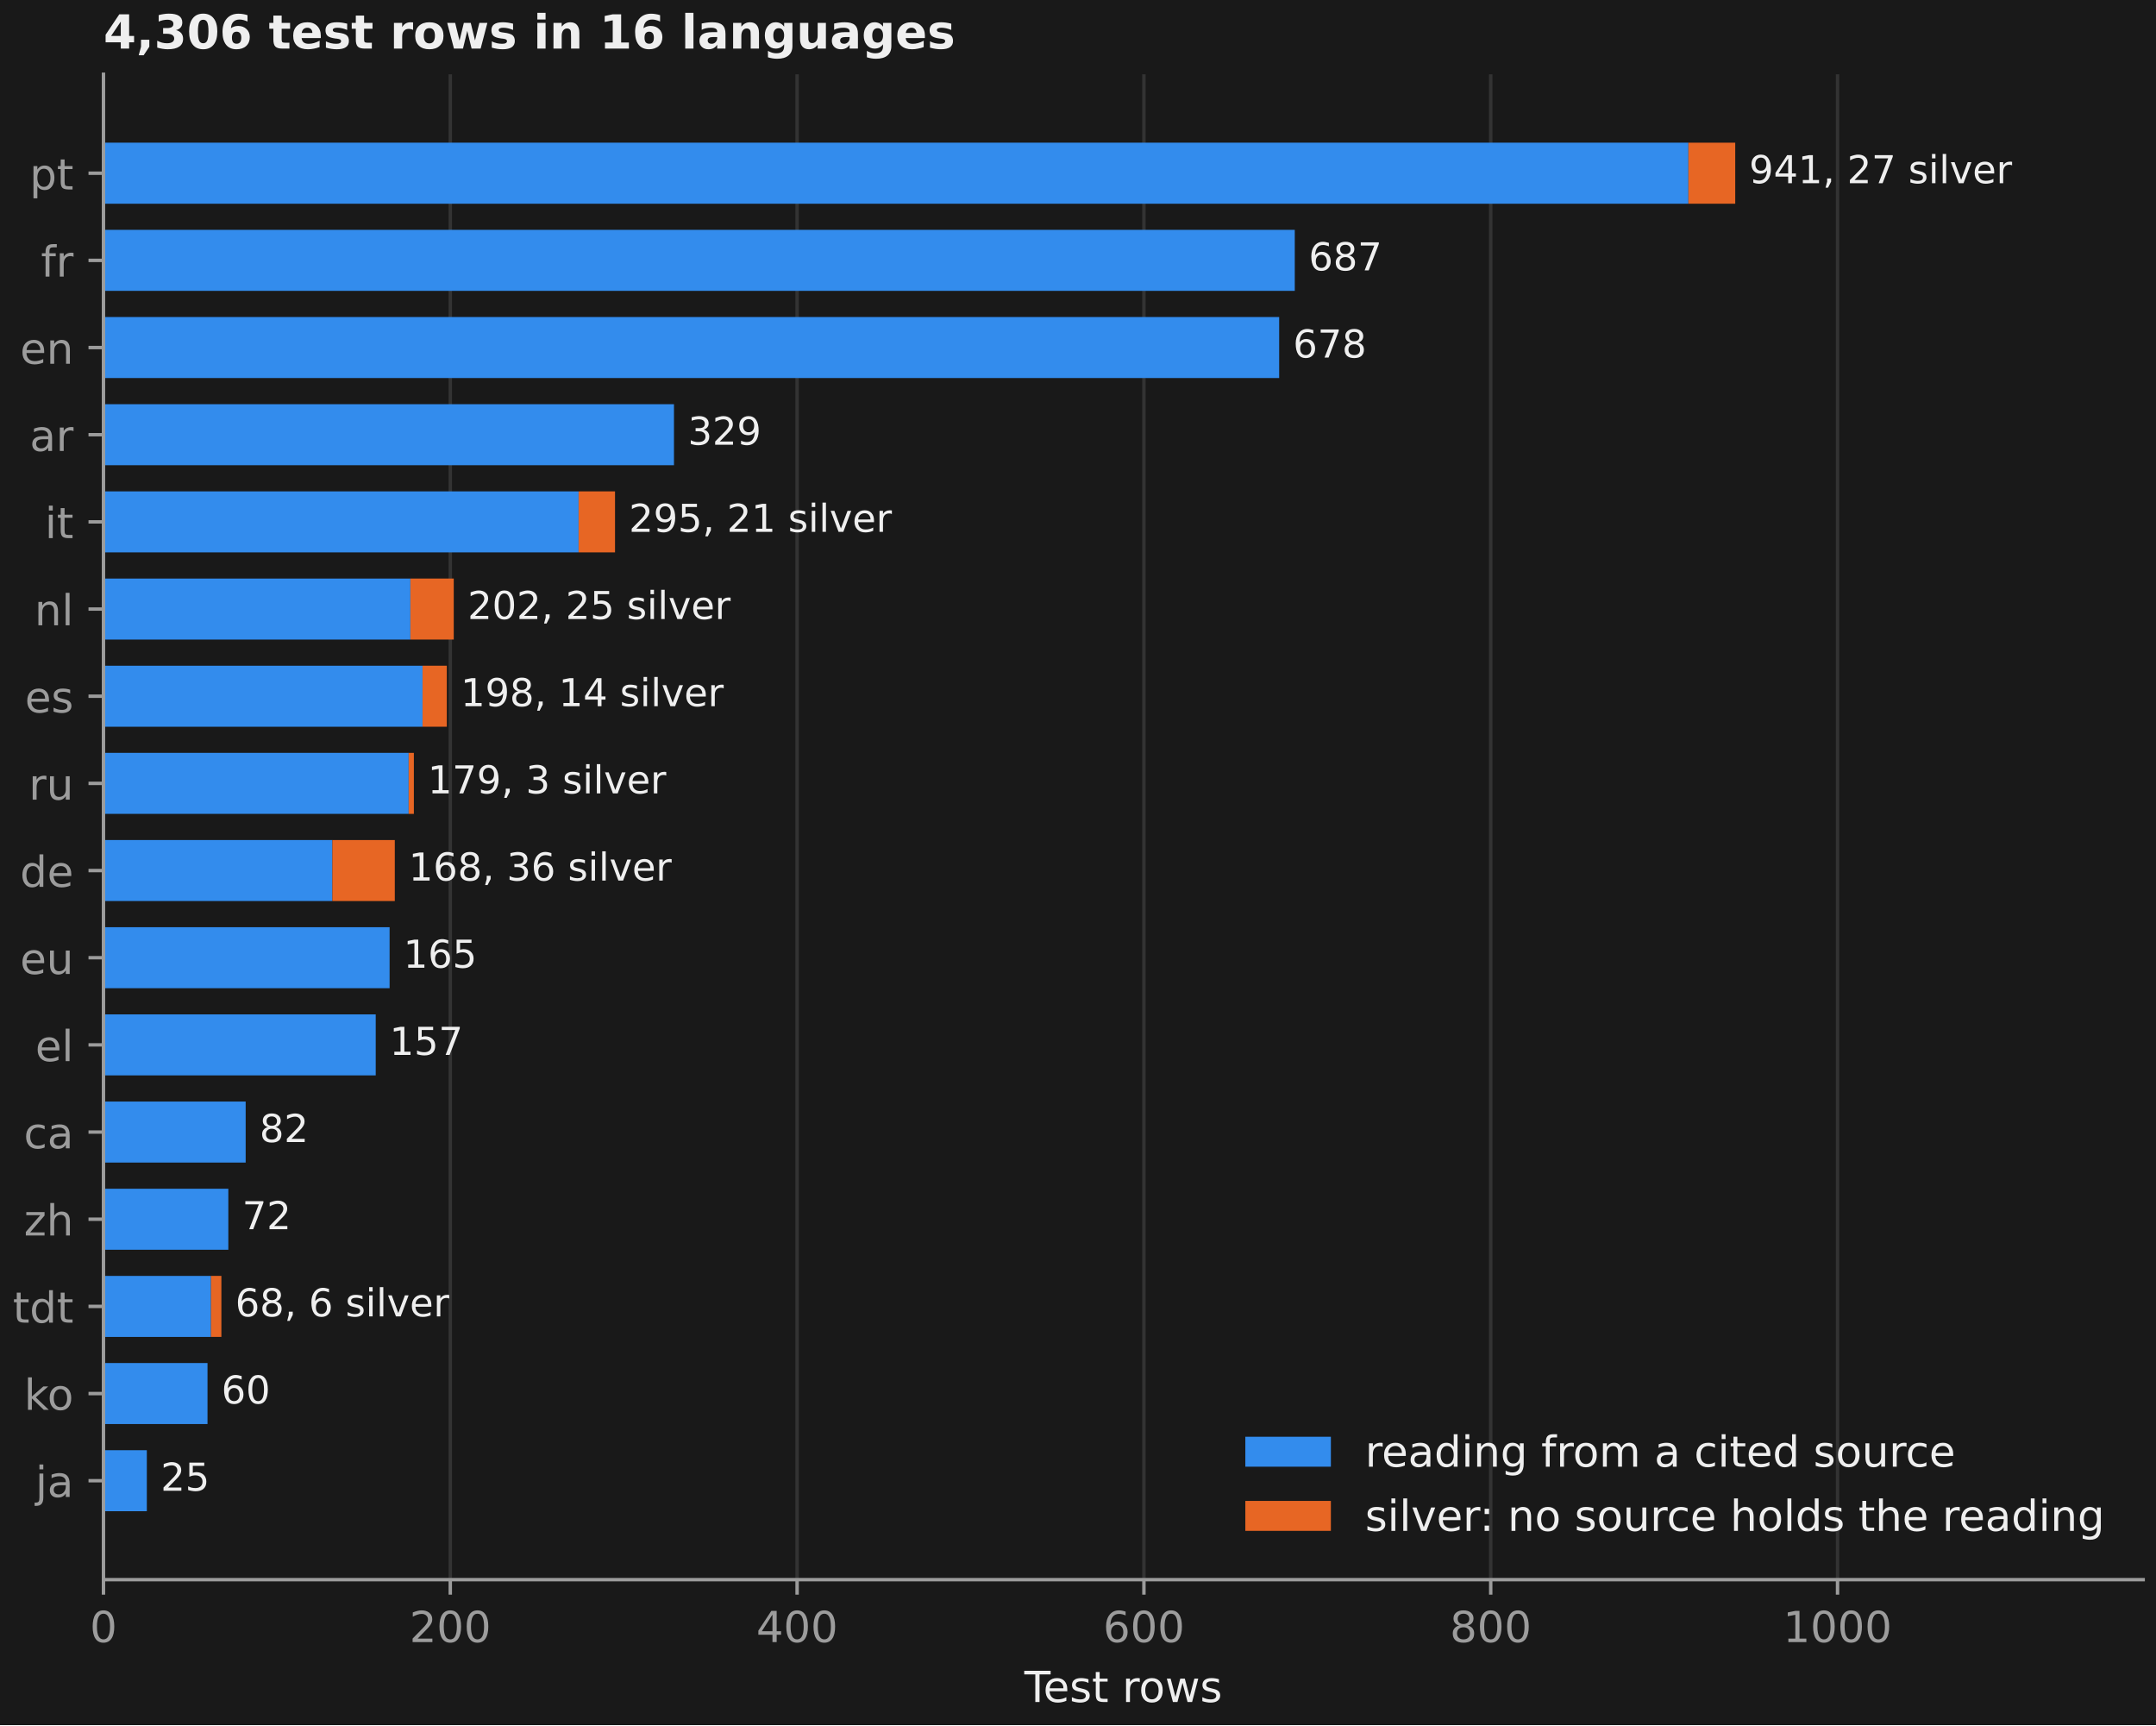
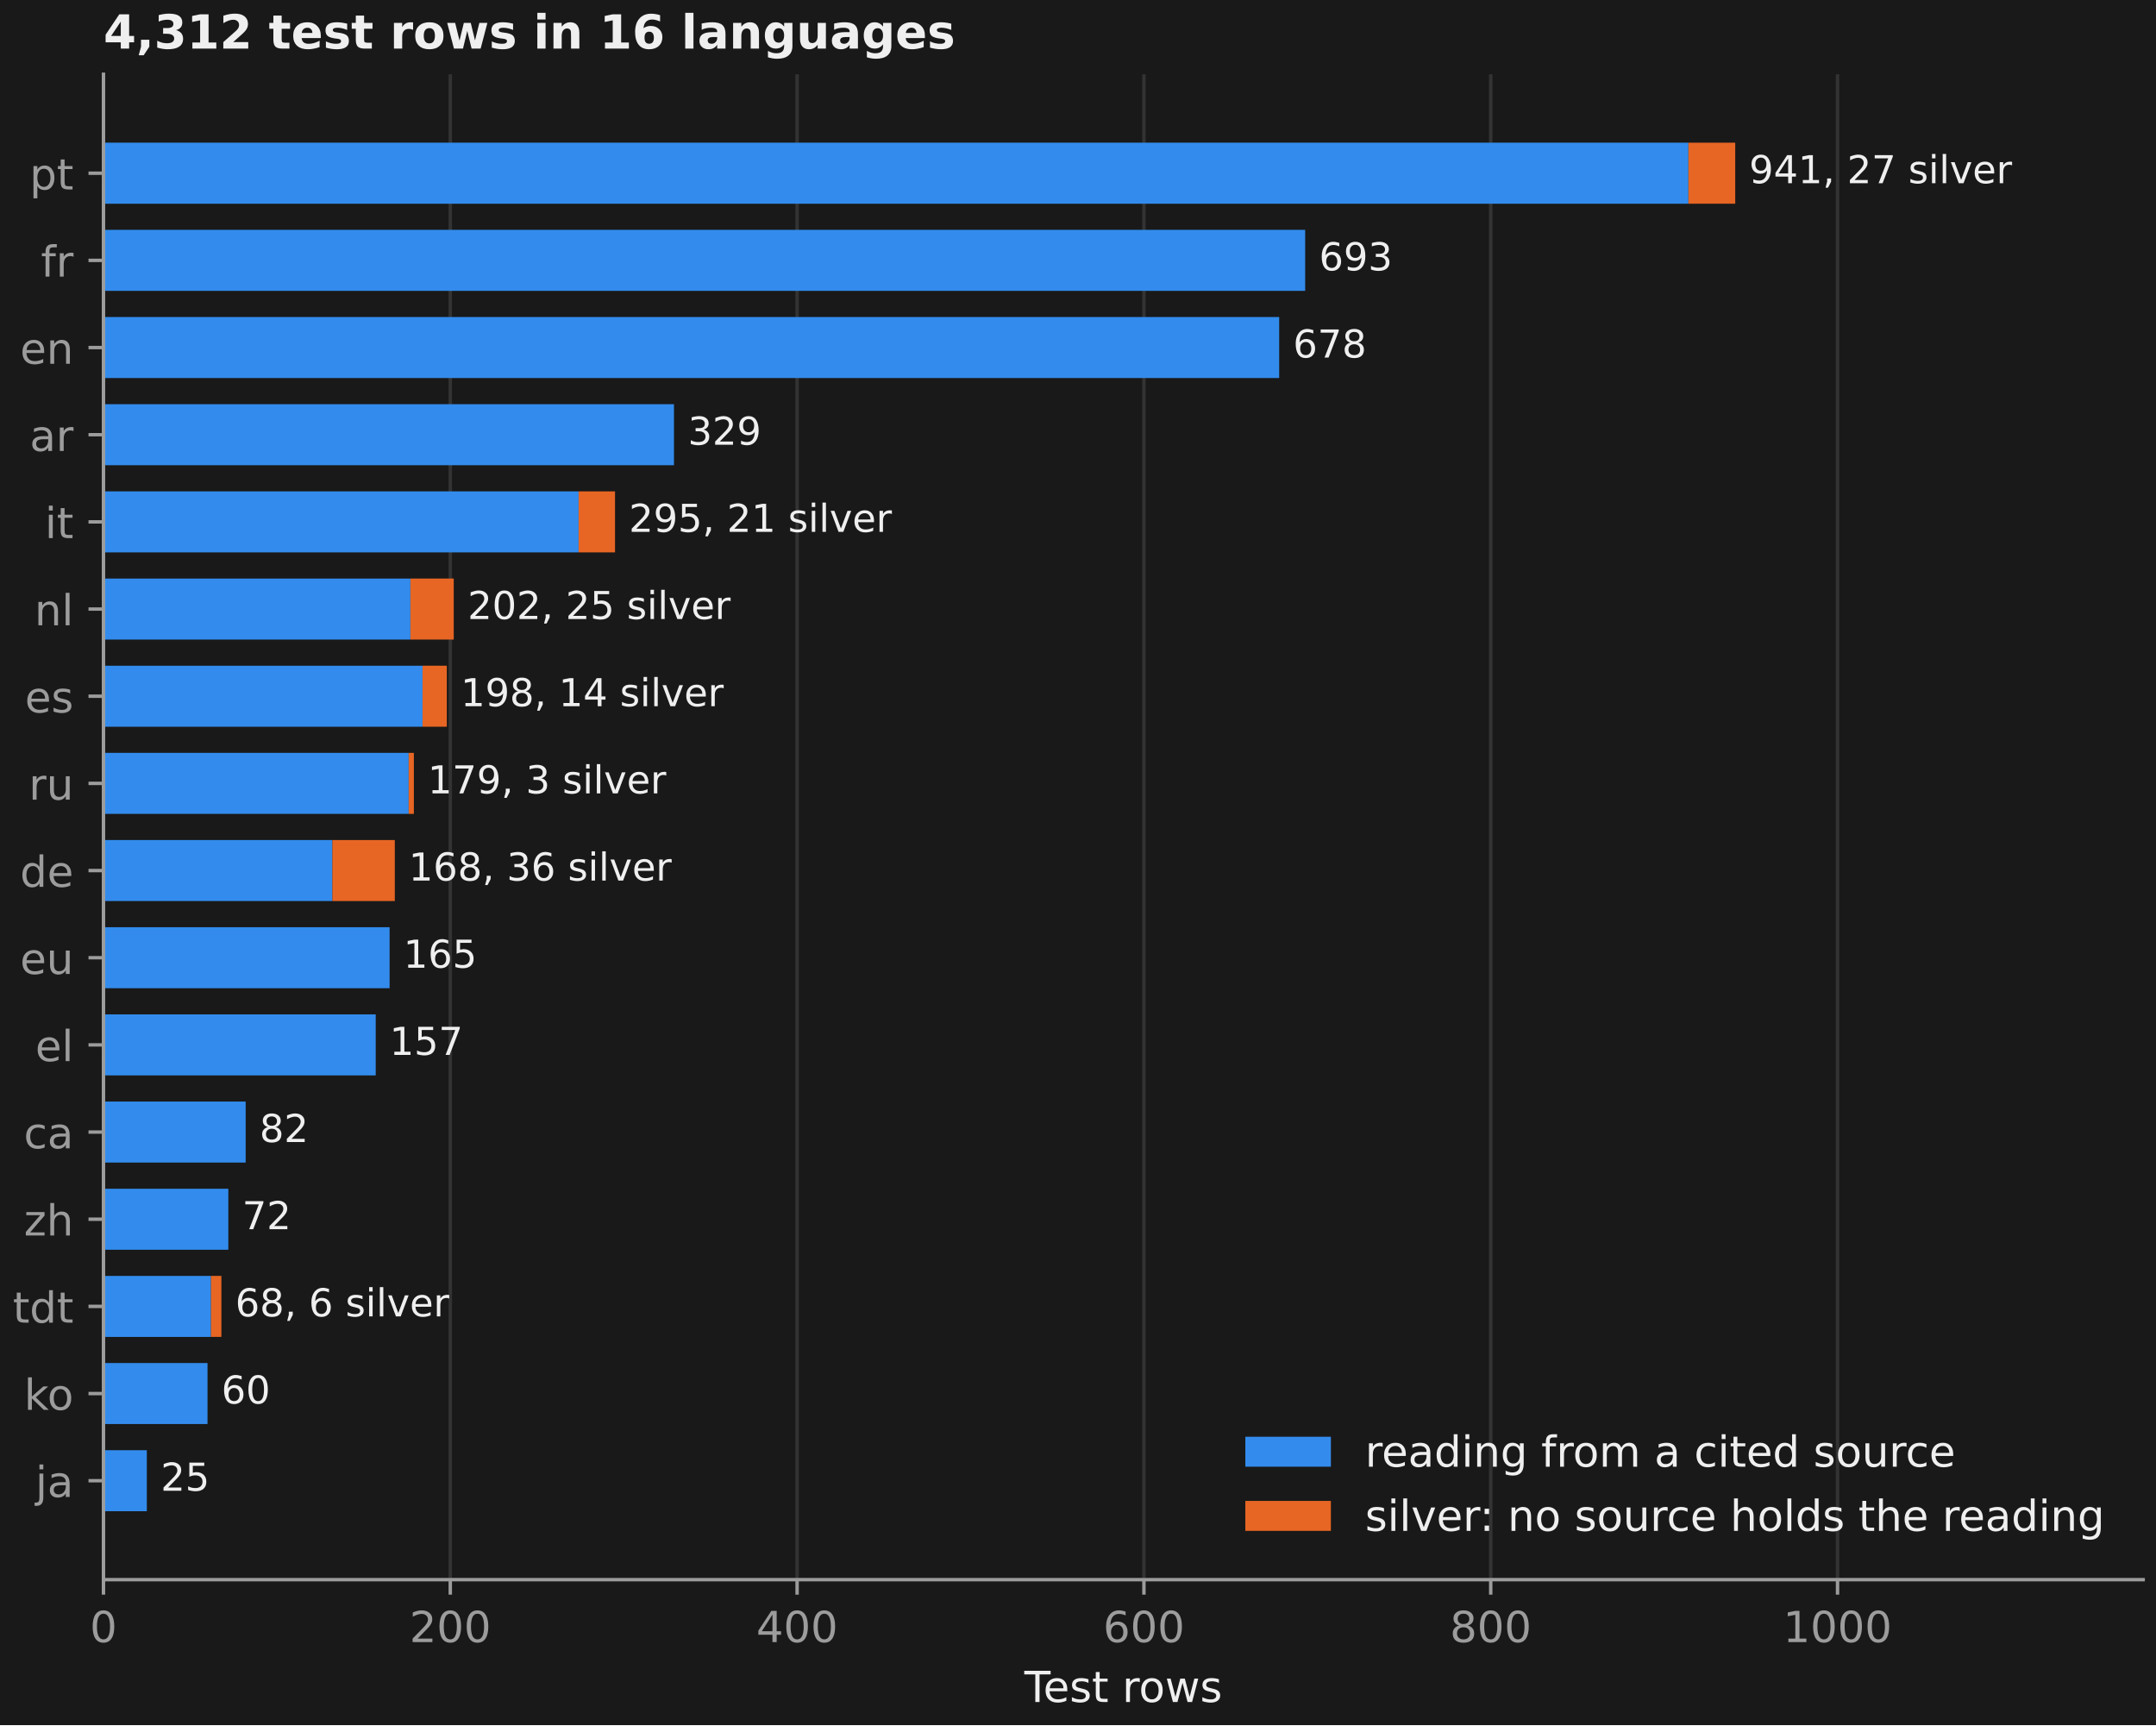
<svg xmlns="http://www.w3.org/2000/svg" xmlns:xlink="http://www.w3.org/1999/xlink" width="504pt" height="403.2pt" viewBox="0 0 504 403.2" version="1.1">
  <defs>
    <style type="text/css">*{stroke-linejoin: round; stroke-linecap: butt}</style>
  </defs>
  <g id="figure_1">
    <g id="patch_1">
      <path d="M 0 403.2  L 504 403.2  L 504 0  L 0 0  z " style="fill: #191919" />
    </g>
    <g id="axes_1">
      <g id="patch_2">
        <path d="M 24.189 369.2  L 501 369.2  L 501 17.359  L 24.189 17.359  z " style="fill: #191919" />
      </g>
      <g id="matplotlib.axis_1">
        <g id="xtick_1">
          <g id="line2d_1">
            <path d="M 24.189 369.2  L 24.189 17.359  " clip-path="url(#paf723ce318)" style="fill: none; stroke: #333333; stroke-width: 0.8; stroke-linecap: square" />
          </g>
          <g id="line2d_2">
            <defs>
              <path id="mc3cc2e16f8" d="M 0 0  L 0 3.5  " style="stroke: #9c9c9c; stroke-width: 0.8" />
            </defs>
            <g>
              <use xlink:href="#mc3cc2e16f8" x="24.189" y="369.2" style="fill: #9c9c9c; stroke: #9c9c9c; stroke-width: 0.8" />
            </g>
          </g>
          <g id="text_1">
            <text style="font-size: 10px; font-family: 'DejaVu Sans', 'Bitstream Vera Sans', 'Computer Modern Sans Serif', 'Lucida Grande', 'Verdana', 'Geneva', 'Lucid', 'Arial', 'Helvetica', 'Avant Garde', sans-serif; text-anchor: middle; fill: #9c9c9c" x="24.189" y="383.797" transform="rotate(-0 24.1893 383.7974)">0</text>
          </g>
        </g>
        <g id="xtick_2">
          <g id="line2d_3">
            <path d="M 105.262 369.2  L 105.262 17.359  " clip-path="url(#paf723ce318)" style="fill: none; stroke: #333333; stroke-width: 0.8; stroke-linecap: square" />
          </g>
          <g id="line2d_4">
            <g>
              <use xlink:href="#mc3cc2e16f8" x="105.262" y="369.2" style="fill: #9c9c9c; stroke: #9c9c9c; stroke-width: 0.8" />
            </g>
          </g>
          <g id="text_2">
            <text style="font-size: 10px; font-family: 'DejaVu Sans', 'Bitstream Vera Sans', 'Computer Modern Sans Serif', 'Lucida Grande', 'Verdana', 'Geneva', 'Lucid', 'Arial', 'Helvetica', 'Avant Garde', sans-serif; text-anchor: middle; fill: #9c9c9c" x="105.262" y="383.797" transform="rotate(-0 105.2623 383.7974)">200</text>
          </g>
        </g>
        <g id="xtick_3">
          <g id="line2d_5">
            <path d="M 186.335 369.2  L 186.335 17.359  " clip-path="url(#paf723ce318)" style="fill: none; stroke: #333333; stroke-width: 0.8; stroke-linecap: square" />
          </g>
          <g id="line2d_6">
            <g>
              <use xlink:href="#mc3cc2e16f8" x="186.335" y="369.2" style="fill: #9c9c9c; stroke: #9c9c9c; stroke-width: 0.8" />
            </g>
          </g>
          <g id="text_3">
            <text style="font-size: 10px; font-family: 'DejaVu Sans', 'Bitstream Vera Sans', 'Computer Modern Sans Serif', 'Lucida Grande', 'Verdana', 'Geneva', 'Lucid', 'Arial', 'Helvetica', 'Avant Garde', sans-serif; text-anchor: middle; fill: #9c9c9c" x="186.335" y="383.797" transform="rotate(-0 186.3353 383.7974)">400</text>
          </g>
        </g>
        <g id="xtick_4">
          <g id="line2d_7">
            <path d="M 267.408 369.2  L 267.408 17.359  " clip-path="url(#paf723ce318)" style="fill: none; stroke: #333333; stroke-width: 0.8; stroke-linecap: square" />
          </g>
          <g id="line2d_8">
            <g>
              <use xlink:href="#mc3cc2e16f8" x="267.408" y="369.2" style="fill: #9c9c9c; stroke: #9c9c9c; stroke-width: 0.8" />
            </g>
          </g>
          <g id="text_4">
            <text style="font-size: 10px; font-family: 'DejaVu Sans', 'Bitstream Vera Sans', 'Computer Modern Sans Serif', 'Lucida Grande', 'Verdana', 'Geneva', 'Lucid', 'Arial', 'Helvetica', 'Avant Garde', sans-serif; text-anchor: middle; fill: #9c9c9c" x="267.408" y="383.797" transform="rotate(-0 267.4082 383.7974)">600</text>
          </g>
        </g>
        <g id="xtick_5">
          <g id="line2d_9">
            <path d="M 348.481 369.2  L 348.481 17.359  " clip-path="url(#paf723ce318)" style="fill: none; stroke: #333333; stroke-width: 0.8; stroke-linecap: square" />
          </g>
          <g id="line2d_10">
            <g>
              <use xlink:href="#mc3cc2e16f8" x="348.481" y="369.2" style="fill: #9c9c9c; stroke: #9c9c9c; stroke-width: 0.8" />
            </g>
          </g>
          <g id="text_5">
            <text style="font-size: 10px; font-family: 'DejaVu Sans', 'Bitstream Vera Sans', 'Computer Modern Sans Serif', 'Lucida Grande', 'Verdana', 'Geneva', 'Lucid', 'Arial', 'Helvetica', 'Avant Garde', sans-serif; text-anchor: middle; fill: #9c9c9c" x="348.481" y="383.797" transform="rotate(-0 348.4812 383.7974)">800</text>
          </g>
        </g>
        <g id="xtick_6">
          <g id="line2d_11">
            <path d="M 429.554 369.2  L 429.554 17.359  " clip-path="url(#paf723ce318)" style="fill: none; stroke: #333333; stroke-width: 0.8; stroke-linecap: square" />
          </g>
          <g id="line2d_12">
            <g>
              <use xlink:href="#mc3cc2e16f8" x="429.554" y="369.2" style="fill: #9c9c9c; stroke: #9c9c9c; stroke-width: 0.8" />
            </g>
          </g>
          <g id="text_6">
            <text style="font-size: 10px; font-family: 'DejaVu Sans', 'Bitstream Vera Sans', 'Computer Modern Sans Serif', 'Lucida Grande', 'Verdana', 'Geneva', 'Lucid', 'Arial', 'Helvetica', 'Avant Garde', sans-serif; text-anchor: middle; fill: #9c9c9c" x="429.554" y="383.797" transform="rotate(-0 429.5542 383.7974)">1000</text>
          </g>
        </g>
        <g id="text_7">
          <text style="font-size: 10px; font-family: 'DejaVu Sans', 'Bitstream Vera Sans', 'Computer Modern Sans Serif', 'Lucida Grande', 'Verdana', 'Geneva', 'Lucid', 'Arial', 'Helvetica', 'Avant Garde', sans-serif; text-anchor: middle; fill: #efefef" x="262.595" y="397.797" transform="rotate(-0 262.5945 397.7974)">Test rows</text>
        </g>
      </g>
      <g id="matplotlib.axis_2">
        <g id="ytick_1">
          <g id="line2d_13">
            <defs>
              <path id="m61c7a5ba7b" d="M 0 0  L -3.5 0  " style="stroke: #9c9c9c; stroke-width: 0.8" />
            </defs>
            <g>
              <use xlink:href="#m61c7a5ba7b" x="24.189" y="346.076" style="fill: #9c9c9c; stroke: #9c9c9c; stroke-width: 0.8" />
            </g>
          </g>
          <g id="text_8">
            <text style="font-size: 10px; font-family: 'DejaVu Sans', 'Bitstream Vera Sans', 'Computer Modern Sans Serif', 'Lucida Grande', 'Verdana', 'Geneva', 'Lucid', 'Arial', 'Helvetica', 'Avant Garde', sans-serif; text-anchor: end; fill: #9c9c9c" x="17.189" y="349.876" transform="rotate(-0 17.1893 349.8757)">ja</text>
          </g>
        </g>
        <g id="ytick_2">
          <g id="line2d_14">
            <g>
              <use xlink:href="#m61c7a5ba7b" x="24.189" y="325.703" style="fill: #9c9c9c; stroke: #9c9c9c; stroke-width: 0.8" />
            </g>
          </g>
          <g id="text_9">
            <text style="font-size: 10px; font-family: 'DejaVu Sans', 'Bitstream Vera Sans', 'Computer Modern Sans Serif', 'Lucida Grande', 'Verdana', 'Geneva', 'Lucid', 'Arial', 'Helvetica', 'Avant Garde', sans-serif; text-anchor: end; fill: #9c9c9c" x="17.189" y="329.503" transform="rotate(-0 17.1893 329.5027)">ko</text>
          </g>
        </g>
        <g id="ytick_3">
          <g id="line2d_15">
            <g>
              <use xlink:href="#m61c7a5ba7b" x="24.189" y="305.33" style="fill: #9c9c9c; stroke: #9c9c9c; stroke-width: 0.8" />
            </g>
          </g>
          <g id="text_10">
            <text style="font-size: 10px; font-family: 'DejaVu Sans', 'Bitstream Vera Sans', 'Computer Modern Sans Serif', 'Lucida Grande', 'Verdana', 'Geneva', 'Lucid', 'Arial', 'Helvetica', 'Avant Garde', sans-serif; text-anchor: end; fill: #9c9c9c" x="17.189" y="309.13" transform="rotate(-0 17.1893 309.1297)">tdt</text>
          </g>
        </g>
        <g id="ytick_4">
          <g id="line2d_16">
            <g>
              <use xlink:href="#m61c7a5ba7b" x="24.189" y="284.958" style="fill: #9c9c9c; stroke: #9c9c9c; stroke-width: 0.8" />
            </g>
          </g>
          <g id="text_11">
            <text style="font-size: 10px; font-family: 'DejaVu Sans', 'Bitstream Vera Sans', 'Computer Modern Sans Serif', 'Lucida Grande', 'Verdana', 'Geneva', 'Lucid', 'Arial', 'Helvetica', 'Avant Garde', sans-serif; text-anchor: end; fill: #9c9c9c" x="17.189" y="288.757" transform="rotate(-0 17.1893 288.7567)">zh</text>
          </g>
        </g>
        <g id="ytick_5">
          <g id="line2d_17">
            <g>
              <use xlink:href="#m61c7a5ba7b" x="24.189" y="264.585" style="fill: #9c9c9c; stroke: #9c9c9c; stroke-width: 0.8" />
            </g>
          </g>
          <g id="text_12">
            <text style="font-size: 10px; font-family: 'DejaVu Sans', 'Bitstream Vera Sans', 'Computer Modern Sans Serif', 'Lucida Grande', 'Verdana', 'Geneva', 'Lucid', 'Arial', 'Helvetica', 'Avant Garde', sans-serif; text-anchor: end; fill: #9c9c9c" x="17.189" y="268.383" transform="rotate(-0 17.1893 268.3834)">ca</text>
          </g>
        </g>
        <g id="ytick_6">
          <g id="line2d_18">
            <g>
              <use xlink:href="#m61c7a5ba7b" x="24.189" y="244.212" style="fill: #9c9c9c; stroke: #9c9c9c; stroke-width: 0.8" />
            </g>
          </g>
          <g id="text_13">
            <text style="font-size: 10px; font-family: 'DejaVu Sans', 'Bitstream Vera Sans', 'Computer Modern Sans Serif', 'Lucida Grande', 'Verdana', 'Geneva', 'Lucid', 'Arial', 'Helvetica', 'Avant Garde', sans-serif; text-anchor: end; fill: #9c9c9c" x="17.189" y="248.011" transform="rotate(-0 17.1893 248.0108)">el</text>
          </g>
        </g>
        <g id="ytick_7">
          <g id="line2d_19">
            <g>
              <use xlink:href="#m61c7a5ba7b" x="24.189" y="223.839" style="fill: #9c9c9c; stroke: #9c9c9c; stroke-width: 0.8" />
            </g>
          </g>
          <g id="text_14">
            <text style="font-size: 10px; font-family: 'DejaVu Sans', 'Bitstream Vera Sans', 'Computer Modern Sans Serif', 'Lucida Grande', 'Verdana', 'Geneva', 'Lucid', 'Arial', 'Helvetica', 'Avant Garde', sans-serif; text-anchor: end; fill: #9c9c9c" x="17.189" y="227.637" transform="rotate(-0 17.1893 227.6374)">eu</text>
          </g>
        </g>
        <g id="ytick_8">
          <g id="line2d_20">
            <g>
              <use xlink:href="#m61c7a5ba7b" x="24.189" y="203.466" style="fill: #9c9c9c; stroke: #9c9c9c; stroke-width: 0.8" />
            </g>
          </g>
          <g id="text_15">
            <text style="font-size: 10px; font-family: 'DejaVu Sans', 'Bitstream Vera Sans', 'Computer Modern Sans Serif', 'Lucida Grande', 'Verdana', 'Geneva', 'Lucid', 'Arial', 'Helvetica', 'Avant Garde', sans-serif; text-anchor: end; fill: #9c9c9c" x="17.189" y="207.265" transform="rotate(-0 17.1893 207.2648)">de</text>
          </g>
        </g>
        <g id="ytick_9">
          <g id="line2d_21">
            <g>
              <use xlink:href="#m61c7a5ba7b" x="24.189" y="183.093" style="fill: #9c9c9c; stroke: #9c9c9c; stroke-width: 0.8" />
            </g>
          </g>
          <g id="text_16">
            <text style="font-size: 10px; font-family: 'DejaVu Sans', 'Bitstream Vera Sans', 'Computer Modern Sans Serif', 'Lucida Grande', 'Verdana', 'Geneva', 'Lucid', 'Arial', 'Helvetica', 'Avant Garde', sans-serif; text-anchor: end; fill: #9c9c9c" x="17.189" y="186.891" transform="rotate(-0 17.1893 186.8915)">ru</text>
          </g>
        </g>
        <g id="ytick_10">
          <g id="line2d_22">
            <g>
              <use xlink:href="#m61c7a5ba7b" x="24.189" y="162.72" style="fill: #9c9c9c; stroke: #9c9c9c; stroke-width: 0.8" />
            </g>
          </g>
          <g id="text_17">
            <text style="font-size: 10px; font-family: 'DejaVu Sans', 'Bitstream Vera Sans', 'Computer Modern Sans Serif', 'Lucida Grande', 'Verdana', 'Geneva', 'Lucid', 'Arial', 'Helvetica', 'Avant Garde', sans-serif; text-anchor: end; fill: #9c9c9c" x="17.189" y="166.519" transform="rotate(-0 17.1893 166.5185)">es</text>
          </g>
        </g>
        <g id="ytick_11">
          <g id="line2d_23">
            <g>
              <use xlink:href="#m61c7a5ba7b" x="24.189" y="142.347" style="fill: #9c9c9c; stroke: #9c9c9c; stroke-width: 0.8" />
            </g>
          </g>
          <g id="text_18">
            <text style="font-size: 10px; font-family: 'DejaVu Sans', 'Bitstream Vera Sans', 'Computer Modern Sans Serif', 'Lucida Grande', 'Verdana', 'Geneva', 'Lucid', 'Arial', 'Helvetica', 'Avant Garde', sans-serif; text-anchor: end; fill: #9c9c9c" x="17.189" y="146.146" transform="rotate(-0 17.1893 146.1459)">nl</text>
          </g>
        </g>
        <g id="ytick_12">
          <g id="line2d_24">
            <g>
              <use xlink:href="#m61c7a5ba7b" x="24.189" y="121.974" style="fill: #9c9c9c; stroke: #9c9c9c; stroke-width: 0.8" />
            </g>
          </g>
          <g id="text_19">
            <text style="font-size: 10px; font-family: 'DejaVu Sans', 'Bitstream Vera Sans', 'Computer Modern Sans Serif', 'Lucida Grande', 'Verdana', 'Geneva', 'Lucid', 'Arial', 'Helvetica', 'Avant Garde', sans-serif; text-anchor: end; fill: #9c9c9c" x="17.189" y="125.773" transform="rotate(-0 17.1893 125.773)">it</text>
          </g>
        </g>
        <g id="ytick_13">
          <g id="line2d_25">
            <g>
              <use xlink:href="#m61c7a5ba7b" x="24.189" y="101.601" style="fill: #9c9c9c; stroke: #9c9c9c; stroke-width: 0.8" />
            </g>
          </g>
          <g id="text_20">
            <text style="font-size: 10px; font-family: 'DejaVu Sans', 'Bitstream Vera Sans', 'Computer Modern Sans Serif', 'Lucida Grande', 'Verdana', 'Geneva', 'Lucid', 'Arial', 'Helvetica', 'Avant Garde', sans-serif; text-anchor: end; fill: #9c9c9c" x="17.189" y="105.4" transform="rotate(-0 17.1893 105.3996)">ar</text>
          </g>
        </g>
        <g id="ytick_14">
          <g id="line2d_26">
            <g>
              <use xlink:href="#m61c7a5ba7b" x="24.189" y="81.228" style="fill: #9c9c9c; stroke: #9c9c9c; stroke-width: 0.8" />
            </g>
          </g>
          <g id="text_21">
            <text style="font-size: 10px; font-family: 'DejaVu Sans', 'Bitstream Vera Sans', 'Computer Modern Sans Serif', 'Lucida Grande', 'Verdana', 'Geneva', 'Lucid', 'Arial', 'Helvetica', 'Avant Garde', sans-serif; text-anchor: end; fill: #9c9c9c" x="17.189" y="85.027" transform="rotate(-0 17.1893 85.02662)">en</text>
          </g>
        </g>
        <g id="ytick_15">
          <g id="line2d_27">
            <g>
              <use xlink:href="#m61c7a5ba7b" x="24.189" y="60.855" style="fill: #9c9c9c; stroke: #9c9c9c; stroke-width: 0.8" />
            </g>
          </g>
          <g id="text_22">
            <text style="font-size: 10px; font-family: 'DejaVu Sans', 'Bitstream Vera Sans', 'Computer Modern Sans Serif', 'Lucida Grande', 'Verdana', 'Geneva', 'Lucid', 'Arial', 'Helvetica', 'Avant Garde', sans-serif; text-anchor: end; fill: #9c9c9c" x="17.189" y="64.654" transform="rotate(-0 17.1893 64.65404)">fr</text>
          </g>
        </g>
        <g id="ytick_16">
          <g id="line2d_28">
            <g>
              <use xlink:href="#m61c7a5ba7b" x="24.189" y="40.482" style="fill: #9c9c9c; stroke: #9c9c9c; stroke-width: 0.8" />
            </g>
          </g>
          <g id="text_23">
            <text style="font-size: 10px; font-family: 'DejaVu Sans', 'Bitstream Vera Sans', 'Computer Modern Sans Serif', 'Lucida Grande', 'Verdana', 'Geneva', 'Lucid', 'Arial', 'Helvetica', 'Avant Garde', sans-serif; text-anchor: end; fill: #9c9c9c" x="17.189" y="44.281" transform="rotate(-0 17.1893 44.28067)">pt</text>
          </g>
        </g>
      </g>
      <g id="patch_3">
        <path d="M 24.189 353.207  L 34.323 353.207  L 34.323 338.946  L 24.189 338.946  z " clip-path="url(#paf723ce318)" style="fill: #338ced" />
      </g>
      <g id="patch_4">
        <path d="M 24.189 332.834  L 48.511 332.834  L 48.511 318.573  L 24.189 318.573  z " clip-path="url(#paf723ce318)" style="fill: #338ced" />
      </g>
      <g id="patch_5">
        <path d="M 24.189 312.461  L 49.322 312.461  L 49.322 298.2  L 24.189 298.2  z " clip-path="url(#paf723ce318)" style="fill: #338ced" />
      </g>
      <g id="patch_6">
        <path d="M 24.189 292.088  L 53.376 292.088  L 53.376 277.827  L 24.189 277.827  z " clip-path="url(#paf723ce318)" style="fill: #338ced" />
      </g>
      <g id="patch_7">
        <path d="M 24.189 271.715  L 57.429 271.715  L 57.429 257.454  L 24.189 257.454  z " clip-path="url(#paf723ce318)" style="fill: #338ced" />
      </g>
      <g id="patch_8">
        <path d="M 24.189 251.342  L 87.832 251.342  L 87.832 237.081  L 24.189 237.081  z " clip-path="url(#paf723ce318)" style="fill: #338ced" />
      </g>
      <g id="patch_9">
        <path d="M 24.189 230.969  L 91.075 230.969  L 91.075 216.708  L 24.189 216.708  z " clip-path="url(#paf723ce318)" style="fill: #338ced" />
      </g>
      <g id="patch_10">
        <path d="M 24.189 210.596  L 77.697 210.596  L 77.697 196.335  L 24.189 196.335  z " clip-path="url(#paf723ce318)" style="fill: #338ced" />
      </g>
      <g id="patch_11">
        <path d="M 24.189 190.223  L 95.534 190.223  L 95.534 175.962  L 24.189 175.962  z " clip-path="url(#paf723ce318)" style="fill: #338ced" />
      </g>
      <g id="patch_12">
        <path d="M 24.189 169.85  L 98.776 169.85  L 98.776 155.589  L 24.189 155.589  z " clip-path="url(#paf723ce318)" style="fill: #338ced" />
      </g>
      <g id="patch_13">
        <path d="M 24.189 149.477  L 95.939 149.477  L 95.939 135.216  L 24.189 135.216  z " clip-path="url(#paf723ce318)" style="fill: #338ced" />
      </g>
      <g id="patch_14">
        <path d="M 24.189 129.104  L 135.259 129.104  L 135.259 114.843  L 24.189 114.843  z " clip-path="url(#paf723ce318)" style="fill: #338ced" />
      </g>
      <g id="patch_15">
        <path d="M 24.189 108.731  L 157.554 108.731  L 157.554 94.47  L 24.189 94.47  z " clip-path="url(#paf723ce318)" style="fill: #338ced" />
      </g>
      <g id="patch_16">
        <path d="M 24.189 88.358  L 299.027 88.358  L 299.027 74.097  L 24.189 74.097  z " clip-path="url(#paf723ce318)" style="fill: #338ced" />
      </g>
      <g id="patch_17">
-         <path d="M 24.189 67.985  L 302.675 67.985  L 302.675 53.724  L 24.189 53.724  z " clip-path="url(#paf723ce318)" style="fill: #338ced" />
+         <path d="M 24.189 67.985  L 305.107 67.985  L 305.107 53.724  L 24.189 53.724  z " clip-path="url(#paf723ce318)" style="fill: #338ced" />
      </g>
      <g id="patch_18">
        <path d="M 24.189 47.612  L 394.693 47.612  L 394.693 33.351  L 24.189 33.351  z " clip-path="url(#paf723ce318)" style="fill: #338ced" />
      </g>
      <g id="patch_19">
        <path d="M 34.323 353.207  L 34.323 353.207  L 34.323 338.946  L 34.323 338.946  z " clip-path="url(#paf723ce318)" style="fill: #e76624" />
      </g>
      <g id="patch_20">
        <path d="M 48.511 332.834  L 48.511 332.834  L 48.511 318.573  L 48.511 318.573  z " clip-path="url(#paf723ce318)" style="fill: #e76624" />
      </g>
      <g id="patch_21">
        <path d="M 49.322 312.461  L 51.754 312.461  L 51.754 298.2  L 49.322 298.2  z " clip-path="url(#paf723ce318)" style="fill: #e76624" />
      </g>
      <g id="patch_22">
        <path d="M 53.376 292.088  L 53.376 292.088  L 53.376 277.827  L 53.376 277.827  z " clip-path="url(#paf723ce318)" style="fill: #e76624" />
      </g>
      <g id="patch_23">
        <path d="M 57.429 271.715  L 57.429 271.715  L 57.429 257.454  L 57.429 257.454  z " clip-path="url(#paf723ce318)" style="fill: #e76624" />
      </g>
      <g id="patch_24">
        <path d="M 87.832 251.342  L 87.832 251.342  L 87.832 237.081  L 87.832 237.081  z " clip-path="url(#paf723ce318)" style="fill: #e76624" />
      </g>
      <g id="patch_25">
        <path d="M 91.075 230.969  L 91.075 230.969  L 91.075 216.708  L 91.075 216.708  z " clip-path="url(#paf723ce318)" style="fill: #e76624" />
      </g>
      <g id="patch_26">
        <path d="M 77.697 210.596  L 92.291 210.596  L 92.291 196.335  L 77.697 196.335  z " clip-path="url(#paf723ce318)" style="fill: #e76624" />
      </g>
      <g id="patch_27">
        <path d="M 95.534 190.223  L 96.75 190.223  L 96.75 175.962  L 95.534 175.962  z " clip-path="url(#paf723ce318)" style="fill: #e76624" />
      </g>
      <g id="patch_28">
        <path d="M 98.776 169.85  L 104.452 169.85  L 104.452 155.589  L 98.776 155.589  z " clip-path="url(#paf723ce318)" style="fill: #e76624" />
      </g>
      <g id="patch_29">
        <path d="M 95.939 149.477  L 106.073 149.477  L 106.073 135.216  L 95.939 135.216  z " clip-path="url(#paf723ce318)" style="fill: #e76624" />
      </g>
      <g id="patch_30">
        <path d="M 135.259 129.104  L 143.772 129.104  L 143.772 114.843  L 135.259 114.843  z " clip-path="url(#paf723ce318)" style="fill: #e76624" />
      </g>
      <g id="patch_31">
        <path d="M 157.554 108.731  L 157.554 108.731  L 157.554 94.47  L 157.554 94.47  z " clip-path="url(#paf723ce318)" style="fill: #e76624" />
      </g>
      <g id="patch_32">
        <path d="M 299.027 88.358  L 299.027 88.358  L 299.027 74.097  L 299.027 74.097  z " clip-path="url(#paf723ce318)" style="fill: #e76624" />
      </g>
      <g id="patch_33">
-         <path d="M 302.675 67.985  L 302.675 67.985  L 302.675 53.724  L 302.675 53.724  z " clip-path="url(#paf723ce318)" style="fill: #e76624" />
+         <path d="M 305.107 67.985  L 305.107 67.985  L 305.107 53.724  L 305.107 53.724  z " clip-path="url(#paf723ce318)" style="fill: #e76624" />
      </g>
      <g id="patch_34">
        <path d="M 394.693 47.612  L 405.638 47.612  L 405.638 33.351  L 394.693 33.351  z " clip-path="url(#paf723ce318)" style="fill: #e76624" />
      </g>
      <g id="patch_35">
        <path d="M 24.189 369.2  L 24.189 17.359  " style="fill: none; stroke: #9c9c9c; stroke-width: 0.8; stroke-linejoin: miter; stroke-linecap: square" />
      </g>
      <g id="patch_36">
        <path d="M 24.189 369.2  L 501 369.2  " style="fill: none; stroke: #9c9c9c; stroke-width: 0.8; stroke-linejoin: miter; stroke-linecap: square" />
      </g>
      <g id="text_24">
        <text style="font-size: 9px; font-family: 'DejaVu Sans', 'Bitstream Vera Sans', 'Computer Modern Sans Serif', 'Lucida Grande', 'Verdana', 'Geneva', 'Lucid', 'Arial', 'Helvetica', 'Avant Garde', sans-serif; text-anchor: start; fill: #efefef" x="37.566" y="348.414" transform="rotate(-0 37.56634 348.4143)">25</text>
      </g>
      <g id="text_25">
        <text style="font-size: 9px; font-family: 'DejaVu Sans', 'Bitstream Vera Sans', 'Computer Modern Sans Serif', 'Lucida Grande', 'Verdana', 'Geneva', 'Lucid', 'Arial', 'Helvetica', 'Avant Garde', sans-serif; text-anchor: start; fill: #efefef" x="51.754" y="328.041" transform="rotate(-0 51.75411 328.0414)">60</text>
      </g>
      <g id="text_26">
        <text style="font-size: 9px; font-family: 'DejaVu Sans', 'Bitstream Vera Sans', 'Computer Modern Sans Serif', 'Lucida Grande', 'Verdana', 'Geneva', 'Lucid', 'Arial', 'Helvetica', 'Avant Garde', sans-serif; text-anchor: start; fill: #efefef" x="54.997" y="307.669" transform="rotate(-0 54.99703 307.6687)">68, 6 silver</text>
      </g>
      <g id="text_27">
        <text style="font-size: 9px; font-family: 'DejaVu Sans', 'Bitstream Vera Sans', 'Computer Modern Sans Serif', 'Lucida Grande', 'Verdana', 'Geneva', 'Lucid', 'Arial', 'Helvetica', 'Avant Garde', sans-serif; text-anchor: start; fill: #efefef" x="56.618" y="287.295" transform="rotate(-0 56.61849 287.2954)">72</text>
      </g>
      <g id="text_28">
        <text style="font-size: 9px; font-family: 'DejaVu Sans', 'Bitstream Vera Sans', 'Computer Modern Sans Serif', 'Lucida Grande', 'Verdana', 'Geneva', 'Lucid', 'Arial', 'Helvetica', 'Avant Garde', sans-serif; text-anchor: start; fill: #efefef" x="60.672" y="266.922" transform="rotate(-0 60.67214 266.9224)">82</text>
      </g>
      <g id="text_29">
        <text style="font-size: 9px; font-family: 'DejaVu Sans', 'Bitstream Vera Sans', 'Computer Modern Sans Serif', 'Lucida Grande', 'Verdana', 'Geneva', 'Lucid', 'Arial', 'Helvetica', 'Avant Garde', sans-serif; text-anchor: start; fill: #efefef" x="91.075" y="246.549" transform="rotate(-0 91.07451 246.5495)">157</text>
      </g>
      <g id="text_30">
        <text style="font-size: 9px; font-family: 'DejaVu Sans', 'Bitstream Vera Sans', 'Computer Modern Sans Serif', 'Lucida Grande', 'Verdana', 'Geneva', 'Lucid', 'Arial', 'Helvetica', 'Avant Garde', sans-serif; text-anchor: start; fill: #efefef" x="94.317" y="226.176" transform="rotate(-0 94.31743 226.1765)">165</text>
      </g>
      <g id="text_31">
        <text style="font-size: 9px; font-family: 'DejaVu Sans', 'Bitstream Vera Sans', 'Computer Modern Sans Serif', 'Lucida Grande', 'Verdana', 'Geneva', 'Lucid', 'Arial', 'Helvetica', 'Avant Garde', sans-serif; text-anchor: start; fill: #efefef" x="95.534" y="205.804" transform="rotate(-0 95.53352 205.8039)">168, 36 silver</text>
      </g>
      <g id="text_32">
        <text style="font-size: 9px; font-family: 'DejaVu Sans', 'Bitstream Vera Sans', 'Computer Modern Sans Serif', 'Lucida Grande', 'Verdana', 'Geneva', 'Lucid', 'Arial', 'Helvetica', 'Avant Garde', sans-serif; text-anchor: start; fill: #efefef" x="99.993" y="185.431" transform="rotate(-0 99.99254 185.4309)">179, 3 silver</text>
      </g>
      <g id="text_33">
        <text style="font-size: 9px; font-family: 'DejaVu Sans', 'Bitstream Vera Sans', 'Computer Modern Sans Serif', 'Lucida Grande', 'Verdana', 'Geneva', 'Lucid', 'Arial', 'Helvetica', 'Avant Garde', sans-serif; text-anchor: start; fill: #efefef" x="107.694" y="165.058" transform="rotate(-0 107.6945 165.0579)">198, 14 silver</text>
      </g>
      <g id="text_34">
        <text style="font-size: 9px; font-family: 'DejaVu Sans', 'Bitstream Vera Sans', 'Computer Modern Sans Serif', 'Lucida Grande', 'Verdana', 'Geneva', 'Lucid', 'Arial', 'Helvetica', 'Avant Garde', sans-serif; text-anchor: start; fill: #efefef" x="109.316" y="144.685" transform="rotate(-0 109.3159 144.685)">202, 25 silver</text>
      </g>
      <g id="text_35">
        <text style="font-size: 9px; font-family: 'DejaVu Sans', 'Bitstream Vera Sans', 'Computer Modern Sans Serif', 'Lucida Grande', 'Verdana', 'Geneva', 'Lucid', 'Arial', 'Helvetica', 'Avant Garde', sans-serif; text-anchor: start; fill: #efefef" x="147.015" y="124.312" transform="rotate(-0 147.0149 124.312)">295, 21 silver</text>
      </g>
      <g id="text_36">
        <text style="font-size: 9px; font-family: 'DejaVu Sans', 'Bitstream Vera Sans', 'Computer Modern Sans Serif', 'Lucida Grande', 'Verdana', 'Geneva', 'Lucid', 'Arial', 'Helvetica', 'Avant Garde', sans-serif; text-anchor: start; fill: #efefef" x="160.797" y="103.939" transform="rotate(-0 160.7973 103.9387)">329</text>
      </g>
      <g id="text_37">
        <text style="font-size: 9px; font-family: 'DejaVu Sans', 'Bitstream Vera Sans', 'Computer Modern Sans Serif', 'Lucida Grande', 'Verdana', 'Geneva', 'Lucid', 'Arial', 'Helvetica', 'Avant Garde', sans-serif; text-anchor: start; fill: #efefef" x="302.27" y="83.566" transform="rotate(-0 302.2696 83.56568)">678</text>
      </g>
      <g id="text_38">
-         <text style="font-size: 9px; font-family: 'DejaVu Sans', 'Bitstream Vera Sans', 'Computer Modern Sans Serif', 'Lucida Grande', 'Verdana', 'Geneva', 'Lucid', 'Arial', 'Helvetica', 'Avant Garde', sans-serif; text-anchor: start; fill: #efefef" x="305.918" y="63.193" transform="rotate(-0 305.9179 63.19271)">687</text>
+         <text style="font-size: 9px; font-family: 'DejaVu Sans', 'Bitstream Vera Sans', 'Computer Modern Sans Serif', 'Lucida Grande', 'Verdana', 'Geneva', 'Lucid', 'Arial', 'Helvetica', 'Avant Garde', sans-serif; text-anchor: start; fill: #efefef" x="308.35" y="63.193" transform="rotate(-0 308.3501 63.19271)">693</text>
      </g>
      <g id="text_39">
        <text style="font-size: 9px; font-family: 'DejaVu Sans', 'Bitstream Vera Sans', 'Computer Modern Sans Serif', 'Lucida Grande', 'Verdana', 'Geneva', 'Lucid', 'Arial', 'Helvetica', 'Avant Garde', sans-serif; text-anchor: start; fill: #efefef" x="408.881" y="42.82" transform="rotate(-0 408.8806 42.82009)">941, 27 silver</text>
      </g>
      <g id="text_40">
-         <text style="font-weight: 700; font-size: 11px; font-family: 'DejaVu Sans', 'Bitstream Vera Sans', 'Computer Modern Sans Serif', 'Lucida Grande', 'Verdana', 'Geneva', 'Lucid', 'Arial', 'Helvetica', 'Avant Garde', sans-serif; text-anchor: start; fill: #efefef" x="24.189" y="11.359" transform="rotate(-0 24.1893 11.35852)">4,306 test rows in 16 languages</text>
+         <text style="font-weight: 700; font-size: 11px; font-family: 'DejaVu Sans', 'Bitstream Vera Sans', 'Computer Modern Sans Serif', 'Lucida Grande', 'Verdana', 'Geneva', 'Lucid', 'Arial', 'Helvetica', 'Avant Garde', sans-serif; text-anchor: start; fill: #efefef" x="24.189" y="11.359" transform="rotate(-0 24.1893 11.35852)">4,312 test rows in 16 languages</text>
      </g>
      <g id="legend_1">
        <g id="patch_37">
          <path d="M 291.115 342.797  L 311.115 342.797  L 311.115 335.797  L 291.115 335.797  z " style="fill: #338ced" />
        </g>
        <g id="text_41">
          <text style="font-size: 10px; font-family: 'DejaVu Sans', 'Bitstream Vera Sans', 'Computer Modern Sans Serif', 'Lucida Grande', 'Verdana', 'Geneva', 'Lucid', 'Arial', 'Helvetica', 'Avant Garde', sans-serif; text-anchor: start; fill: #efefef" x="319.115" y="342.797" transform="rotate(-0 319.1154 342.7966)">reading from a cited source</text>
        </g>
        <g id="patch_38">
          <path d="M 291.115 357.797  L 311.115 357.797  L 311.115 350.797  L 291.115 350.797  z " style="fill: #e76624" />
        </g>
        <g id="text_42">
          <text style="font-size: 10px; font-family: 'DejaVu Sans', 'Bitstream Vera Sans', 'Computer Modern Sans Serif', 'Lucida Grande', 'Verdana', 'Geneva', 'Lucid', 'Arial', 'Helvetica', 'Avant Garde', sans-serif; text-anchor: start; fill: #efefef" x="319.115" y="357.797" transform="rotate(-0 319.1154 357.7974)">silver: no source holds the reading</text>
        </g>
      </g>
    </g>
  </g>
  <defs>
    <clipPath id="paf723ce318">
      <rect x="24.189" y="17.359" width="476.81" height="351.841" />
    </clipPath>
  </defs>
</svg>
